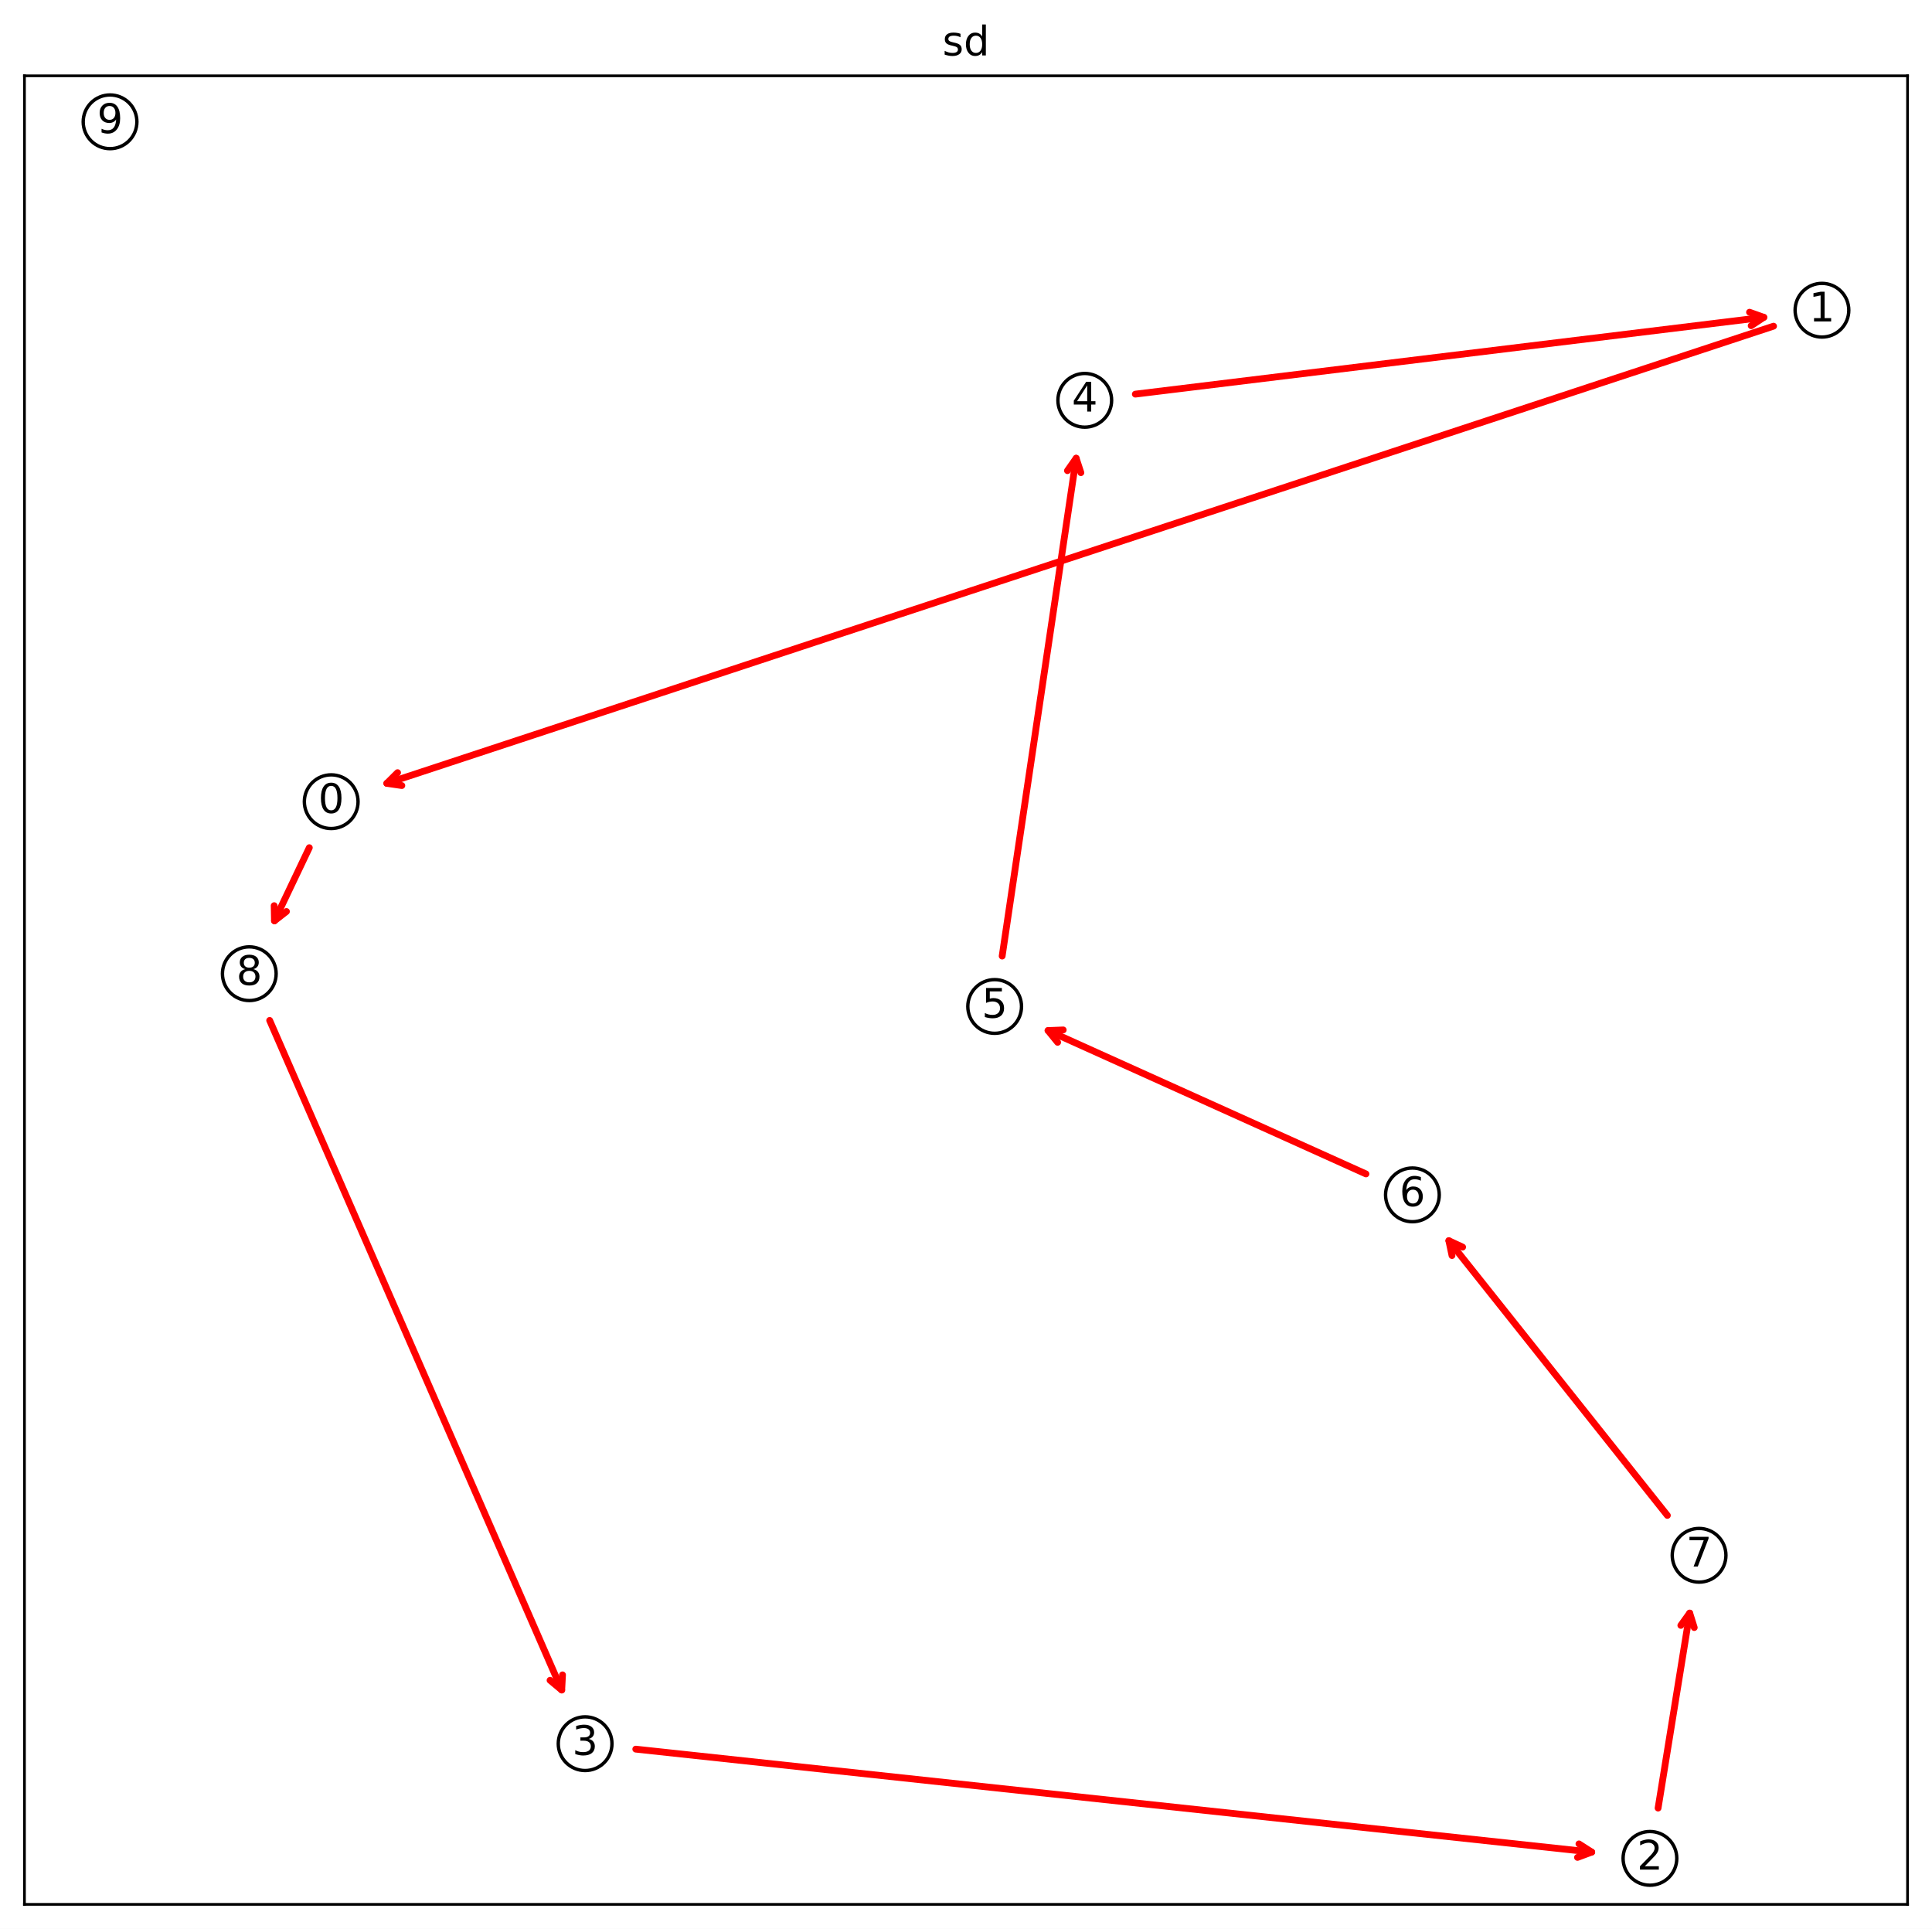
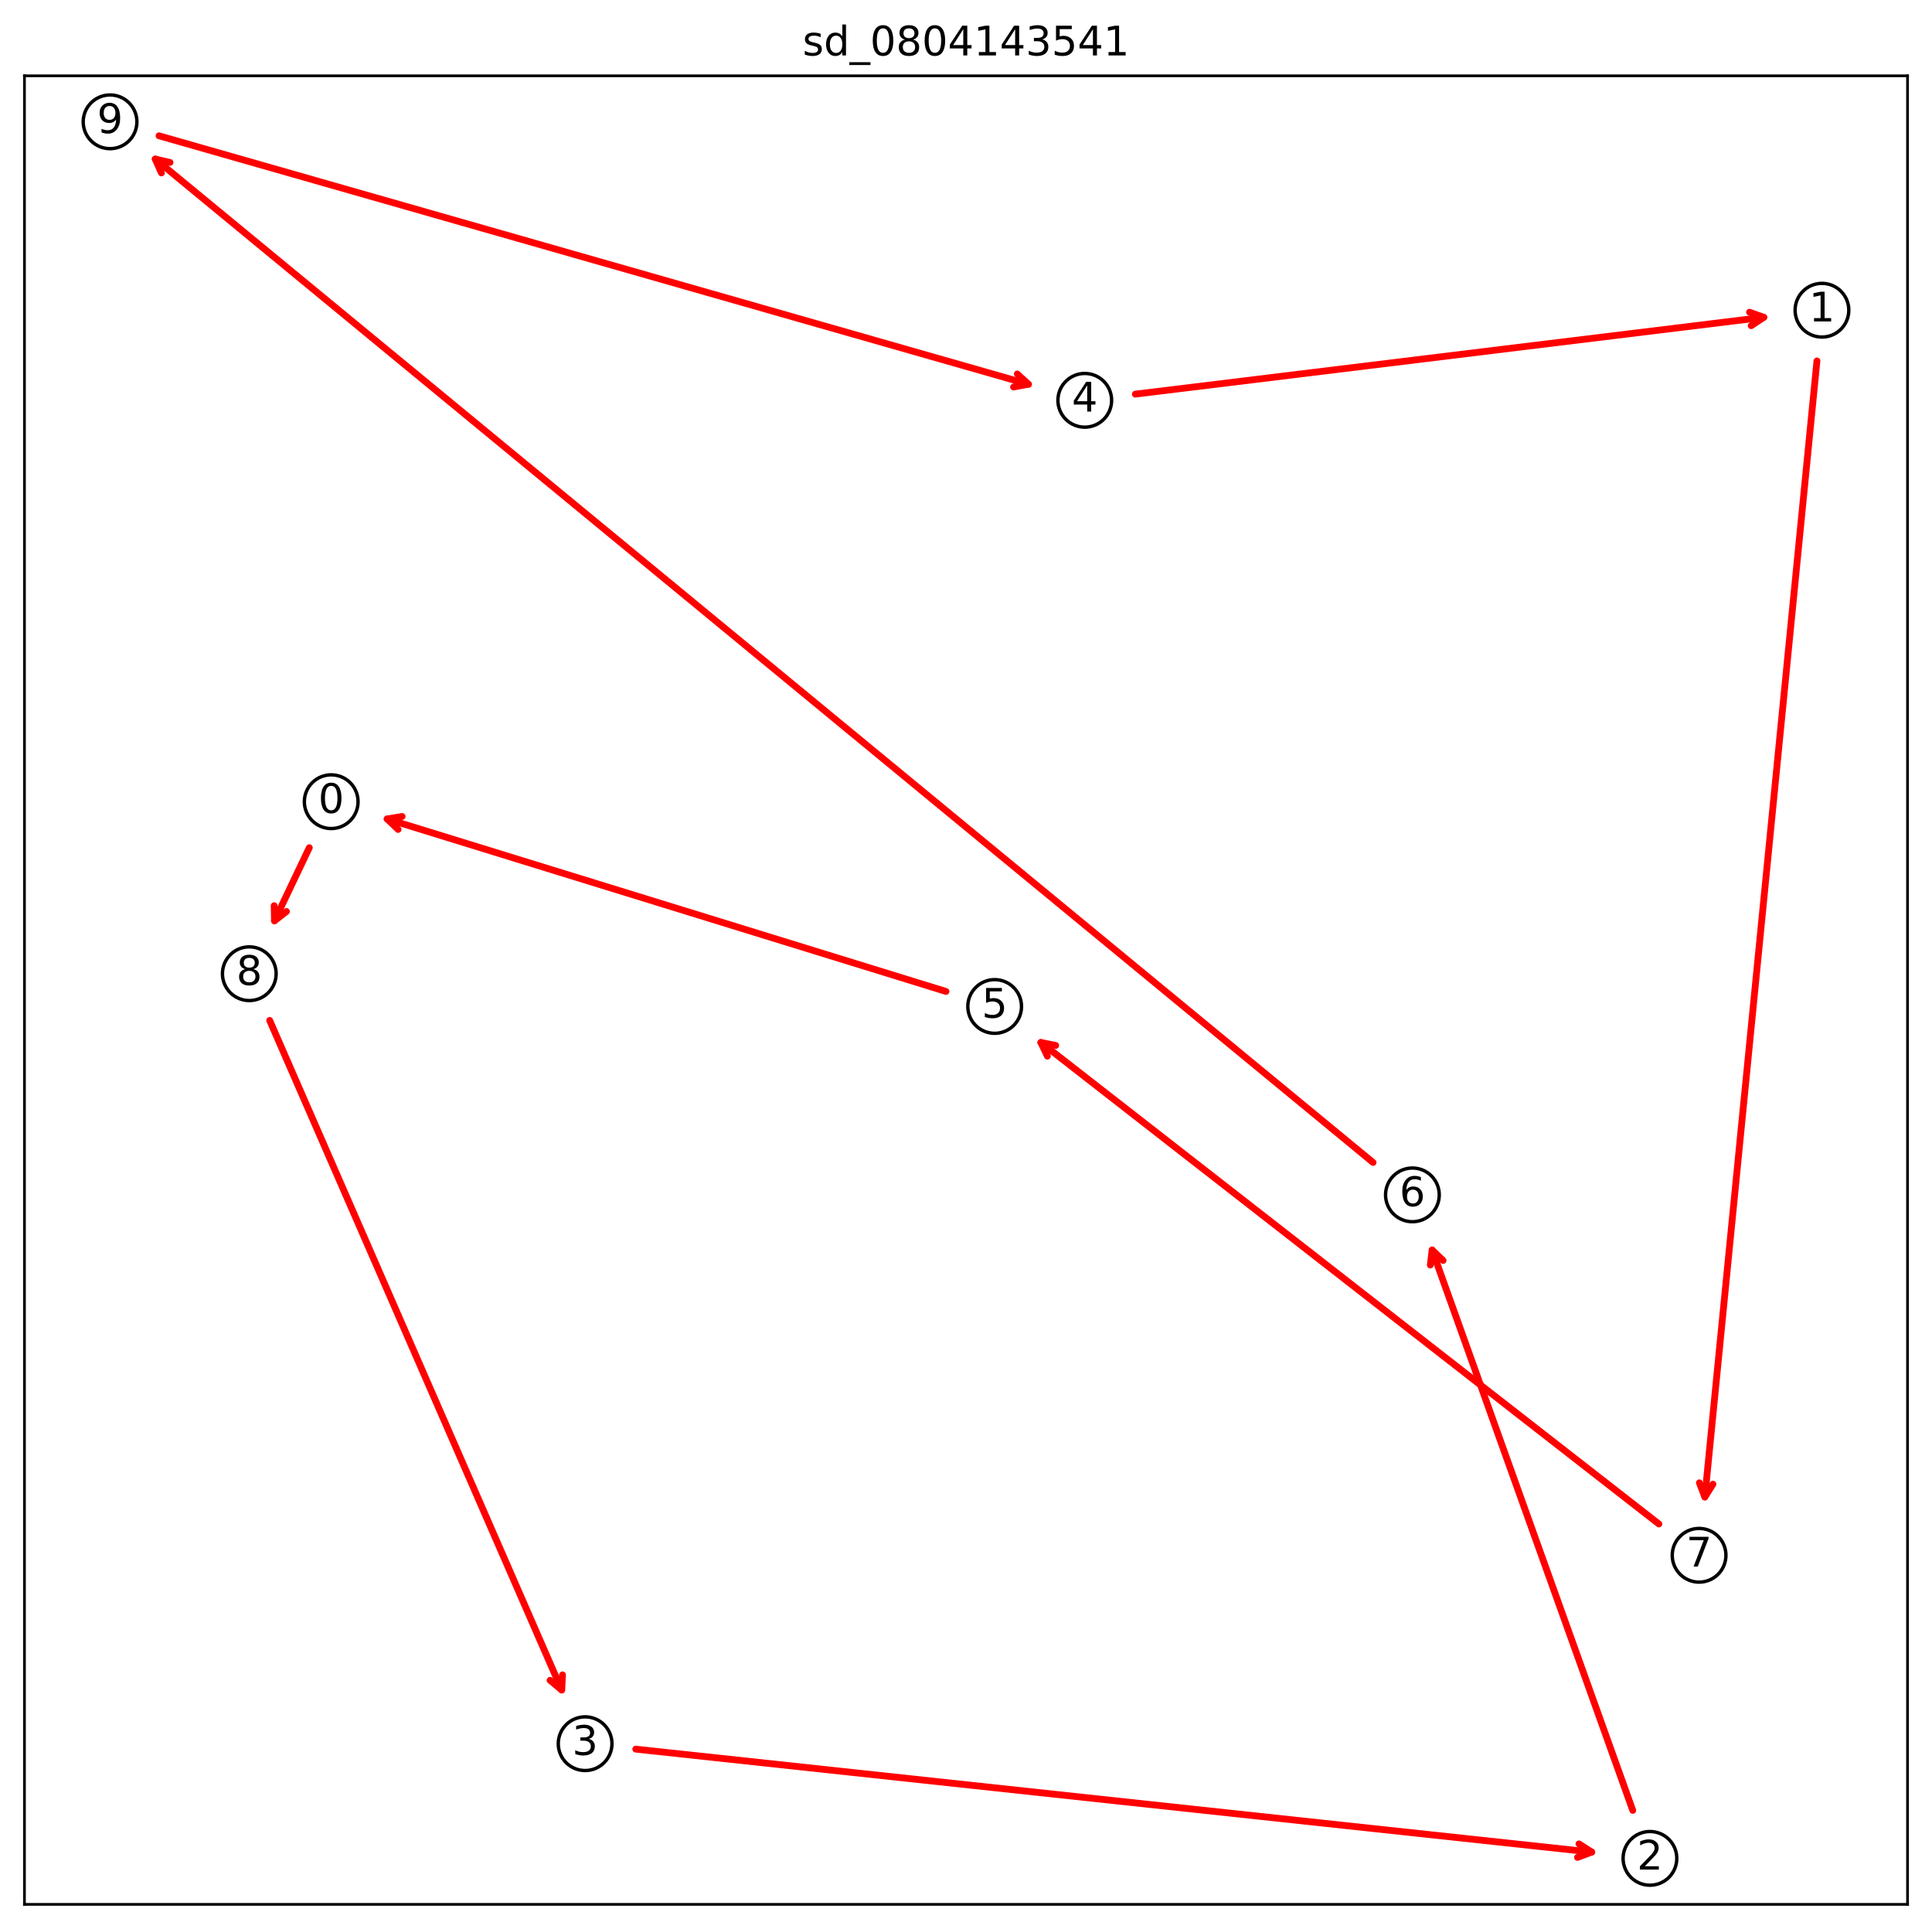
<svg xmlns="http://www.w3.org/2000/svg" xmlns:xlink="http://www.w3.org/1999/xlink" width="568.8pt" height="567.838pt" viewBox="0 0 568.8 567.838" version="1.1">
  <defs>
    <style type="text/css">*{stroke-linejoin: round; stroke-linecap: butt}</style>
  </defs>
  <g id="figure_1">
    <g id="patch_1">
      <path d="M 0 567.838  L 568.8 567.838  L 568.8 0  L 0 0  z " style="fill: #ffffff" />
    </g>
    <g id="axes_1">
      <g id="patch_2">
        <path d="M 7.2 560.638  L 561.6 560.638  L 561.6 22.318  L 7.2 22.318  z " style="fill: #ffffff" />
      </g>
      <g id="matplotlib.axis_1" />
      <g id="matplotlib.axis_2" />
      <g id="patch_3">
        <path d="M 91.062 249.555  Q 85.453 261.333 80.806 271.093  " style="fill: none; stroke: #ff0000; stroke-width: 2; stroke-linecap: round" />
        <path d="M 84.331 268.341  L 80.806 271.093  L 80.72 266.622  " style="fill: none; stroke: #ff0000; stroke-width: 2; stroke-linecap: round" />
      </g>
      <g id="patch_4">
        <path d="M 79.392 300.404  Q 122.831 399.996 165.376 497.538  " style="fill: none; stroke: #ff0000; stroke-width: 2; stroke-linecap: round" />
        <path d="M 165.61 493.072  L 165.376 497.538  L 161.944 494.671  " style="fill: none; stroke: #ff0000; stroke-width: 2; stroke-linecap: round" />
      </g>
      <g id="patch_5">
        <path d="M 187.176 514.94  Q 329.012 530.215 468.624 545.25  " style="fill: none; stroke: #ff0000; stroke-width: 2; stroke-linecap: round" />
        <path d="M 464.861 542.833  L 468.624 545.25  L 464.433 546.81  " style="fill: none; stroke: #ff0000; stroke-width: 2; stroke-linecap: round" />
      </g>
      <g id="patch_6">
-         <path d="M 488.16 532.291  Q 492.993 502.482 497.469 474.881  " style="fill: none; stroke: #ff0000; stroke-width: 2; stroke-linecap: round" />
-         <path d="M 494.855 478.509  L 497.469 474.881  L 498.803 479.149  " style="fill: none; stroke: #ff0000; stroke-width: 2; stroke-linecap: round" />
+         <path d="M 480.702 532.971  Q 450.792 449.428 421.635 367.991  " style="fill: none; stroke: #ff0000; stroke-width: 2; stroke-linecap: round" />
+         <path d="M 421.1 372.431  L 421.635 367.991  L 424.866 371.083  " style="fill: none; stroke: #ff0000; stroke-width: 2; stroke-linecap: round" />
      </g>
      <g id="patch_7">
-         <path d="M 490.891 446.132  Q 458.028 404.819 426.557 365.256  " style="fill: none; stroke: #ff0000; stroke-width: 2; stroke-linecap: round" />
-         <path d="M 427.482 369.632  L 426.557 365.256  L 430.613 367.142  " style="fill: none; stroke: #ff0000; stroke-width: 2; stroke-linecap: round" />
+         <path d="M 404.25 342.228  Q 224.114 193.814 45.704 46.822  " style="fill: none; stroke: #ff0000; stroke-width: 2; stroke-linecap: round" />
+         <path d="M 47.519 50.909  L 45.704 46.822  L 50.062 47.822  " style="fill: none; stroke: #ff0000; stroke-width: 2; stroke-linecap: round" />
      </g>
      <g id="patch_8">
-         <path d="M 402.153 345.599  Q 354.334 324.033 308.553 303.387  " style="fill: none; stroke: #ff0000; stroke-width: 2; stroke-linecap: round" />
-         <path d="M 311.377 306.855  L 308.553 303.387  L 313.021 303.208  " style="fill: none; stroke: #ff0000; stroke-width: 2; stroke-linecap: round" />
+         <path d="M 46.819 39.981  Q 175.88 76.855 302.79 113.115  " style="fill: none; stroke: #ff0000; stroke-width: 2; stroke-linecap: round" />
+         <path d="M 299.493 110.093  L 302.79 113.115  L 298.394 113.939  " style="fill: none; stroke: #ff0000; stroke-width: 2; stroke-linecap: round" />
      </g>
      <g id="patch_9">
-         <path d="M 295.046 281.464  Q 306.103 207.076 316.832 134.9  " style="fill: none; stroke: #ff0000; stroke-width: 2; stroke-linecap: round" />
-         <path d="M 314.266 138.562  L 316.832 134.9  L 318.222 139.151  " style="fill: none; stroke: #ff0000; stroke-width: 2; stroke-linecap: round" />
-       </g>
-       <g id="patch_10">
        <path d="M 334.252 116.032  Q 427.882 104.588 519.291 93.416  " style="fill: none; stroke: #ff0000; stroke-width: 2; stroke-linecap: round" />
        <path d="M 515.078 91.916  L 519.291 93.416  L 515.564 95.887  " style="fill: none; stroke: #ff0000; stroke-width: 2; stroke-linecap: round" />
      </g>
+       <g id="patch_10">
+         <path d="M 534.927 106.25  Q 518.314 274.596 501.921 440.716  " style="fill: none; stroke: #ff0000; stroke-width: 2; stroke-linecap: round" />
+         <path d="M 504.304 436.932  L 501.921 440.716  L 500.323 436.539  " style="fill: none; stroke: #ff0000; stroke-width: 2; stroke-linecap: round" />
+       </g>
      <g id="patch_11">
-         <path d="M 522.152 96.022  Q 316.954 163.67 113.879 230.618  " style="fill: none; stroke: #ff0000; stroke-width: 2; stroke-linecap: round" />
-         <path d="M 118.304 231.265  L 113.879 230.618  L 117.052 227.466  " style="fill: none; stroke: #ff0000; stroke-width: 2; stroke-linecap: round" />
+         <path d="M 488.396 448.653  Q 396.534 377.086 306.435 306.893  " style="fill: none; stroke: #ff0000; stroke-width: 2; stroke-linecap: round" />
+         <path d="M 308.362 310.929  L 306.435 306.893  L 310.82 307.773  " style="fill: none; stroke: #ff0000; stroke-width: 2; stroke-linecap: round" />
      </g>
      <g id="patch_12">
+         <path d="M 278.507 291.877  Q 195.174 266.157 113.978 241.097  " style="fill: none; stroke: #ff0000; stroke-width: 2; stroke-linecap: round" />
+         <path d="M 117.21 244.187  L 113.978 241.097  L 118.39 240.365  " style="fill: none; stroke: #ff0000; stroke-width: 2; stroke-linecap: round" />
+       </g>
+       <g id="patch_13">
        <path d="M 7.2 560.638  L 7.2 22.318  " style="fill: none; stroke: #000000; stroke-width: 0.8; stroke-linejoin: miter; stroke-linecap: square" />
      </g>
-       <g id="patch_13">
+       <g id="patch_14">
        <path d="M 561.6 560.638  L 561.6 22.318  " style="fill: none; stroke: #000000; stroke-width: 0.8; stroke-linejoin: miter; stroke-linecap: square" />
      </g>
-       <g id="patch_14">
+       <g id="patch_15">
        <path d="M 7.2 560.638  L 561.6 560.638  " style="fill: none; stroke: #000000; stroke-width: 0.8; stroke-linejoin: miter; stroke-linecap: square" />
      </g>
-       <g id="patch_15">
+       <g id="patch_16">
        <path d="M 7.2 22.318  L 561.6 22.318  " style="fill: none; stroke: #000000; stroke-width: 0.8; stroke-linejoin: miter; stroke-linecap: square" />
      </g>
      <g id="PathCollection_1">
        <defs>
-           <path id="m304e640a51" d="M 0 7.906  C 2.097 7.906 4.108 7.073 5.59 5.59  C 7.073 4.108 7.906 2.097 7.906 0  C 7.906 -2.097 7.073 -4.108 5.59 -5.59  C 4.108 -7.073 2.097 -7.906 0 -7.906  C -2.097 -7.906 -4.108 -7.073 -5.59 -5.59  C -7.073 -4.108 -7.906 -2.097 -7.906 0  C -7.906 2.097 -7.073 4.108 -5.59 5.59  C -4.108 7.073 -2.097 7.906 0 7.906  z " style="stroke: #000000" />
+           <path id="m71ae7d19ce" d="M 0 7.906  C 2.097 7.906 4.108 7.073 5.59 5.59  C 7.073 4.108 7.906 2.097 7.906 0  C 7.906 -2.097 7.073 -4.108 5.59 -5.59  C 4.108 -7.073 2.097 -7.906 0 -7.906  C -2.097 -7.906 -4.108 -7.073 -5.59 -5.59  C -7.073 -4.108 -7.906 -2.097 -7.906 0  C -7.906 2.097 -7.073 4.108 -5.59 5.59  C -4.108 7.073 -2.097 7.906 0 7.906  z " style="stroke: #000000" />
        </defs>
-         <g clip-path="url(#p62810bb80d)">
-           <use xlink:href="#m304e640a51" x="97.51" y="236.014" style="fill: #ffffff; stroke: #000000" />
-           <use xlink:href="#m304e640a51" x="536.4" y="91.325" style="fill: #ffffff; stroke: #000000" />
-           <use xlink:href="#m304e640a51" x="485.759" y="547.095" style="fill: #ffffff; stroke: #000000" />
-           <use xlink:href="#m304e640a51" x="172.266" y="513.335" style="fill: #ffffff; stroke: #000000" />
-           <use xlink:href="#m304e640a51" x="319.367" y="117.851" style="fill: #ffffff; stroke: #000000" />
-           <use xlink:href="#m304e640a51" x="292.84" y="296.301" style="fill: #ffffff; stroke: #000000" />
-           <use xlink:href="#m304e640a51" x="415.826" y="351.765" style="fill: #ffffff; stroke: #000000" />
-           <use xlink:href="#m304e640a51" x="500.228" y="457.87" style="fill: #ffffff; stroke: #000000" />
-           <use xlink:href="#m304e640a51" x="73.395" y="286.655" style="fill: #ffffff; stroke: #000000" />
-           <use xlink:href="#m304e640a51" x="32.4" y="35.861" style="fill: #ffffff; stroke: #000000" />
+         <g clip-path="url(#p71ece2dcf4)">
+           <use xlink:href="#m71ae7d19ce" x="97.51" y="236.014" style="fill: #ffffff; stroke: #000000" />
+           <use xlink:href="#m71ae7d19ce" x="536.4" y="91.325" style="fill: #ffffff; stroke: #000000" />
+           <use xlink:href="#m71ae7d19ce" x="485.759" y="547.095" style="fill: #ffffff; stroke: #000000" />
+           <use xlink:href="#m71ae7d19ce" x="172.266" y="513.335" style="fill: #ffffff; stroke: #000000" />
+           <use xlink:href="#m71ae7d19ce" x="319.367" y="117.851" style="fill: #ffffff; stroke: #000000" />
+           <use xlink:href="#m71ae7d19ce" x="292.84" y="296.301" style="fill: #ffffff; stroke: #000000" />
+           <use xlink:href="#m71ae7d19ce" x="415.826" y="351.765" style="fill: #ffffff; stroke: #000000" />
+           <use xlink:href="#m71ae7d19ce" x="500.228" y="457.87" style="fill: #ffffff; stroke: #000000" />
+           <use xlink:href="#m71ae7d19ce" x="73.395" y="286.655" style="fill: #ffffff; stroke: #000000" />
+           <use xlink:href="#m71ae7d19ce" x="32.4" y="35.861" style="fill: #ffffff; stroke: #000000" />
        </g>
      </g>
      <g id="text_1">
-         <g transform="translate(277.4653 16.31812) scale(0.12 -0.12)">
+         <g transform="translate(236.2903 16.31812) scale(0.12 -0.12)">
          <defs>
            <path id="DejaVuSans-73" d="M 2834 3397  L 2834 2853  Q 2591 2978 2328 3040  Q 2066 3103 1784 3103  Q 1356 3103 1142 2972  Q 928 2841 928 2578  Q 928 2378 1081 2264  Q 1234 2150 1697 2047  L 1894 2003  Q 2506 1872 2764 1633  Q 3022 1394 3022 966  Q 3022 478 2636 193  Q 2250 -91 1575 -91  Q 1294 -91 989 -36  Q 684 19 347 128  L 347 722  Q 666 556 975 473  Q 1284 391 1588 391  Q 1994 391 2212 530  Q 2431 669 2431 922  Q 2431 1156 2273 1281  Q 2116 1406 1581 1522  L 1381 1569  Q 847 1681 609 1914  Q 372 2147 372 2553  Q 372 3047 722 3315  Q 1072 3584 1716 3584  Q 2034 3584 2315 3537  Q 2597 3491 2834 3397  z " transform="scale(0.015625)" />
            <path id="DejaVuSans-64" d="M 2906 2969  L 2906 4863  L 3481 4863  L 3481 0  L 2906 0  L 2906 525  Q 2725 213 2448 61  Q 2172 -91 1784 -91  Q 1150 -91 751 415  Q 353 922 353 1747  Q 353 2572 751 3078  Q 1150 3584 1784 3584  Q 2172 3584 2448 3432  Q 2725 3281 2906 2969  z M 947 1747  Q 947 1113 1208 752  Q 1469 391 1925 391  Q 2381 391 2643 752  Q 2906 1113 2906 1747  Q 2906 2381 2643 2742  Q 2381 3103 1925 3103  Q 1469 3103 1208 2742  Q 947 2381 947 1747  z " transform="scale(0.015625)" />
+             <path id="DejaVuSans-5f" d="M 3263 -1063  L 3263 -1509  L -63 -1509  L -63 -1063  L 3263 -1063  z " transform="scale(0.015625)" />
+             <path id="DejaVuSans-30" d="M 2034 4250  Q 1547 4250 1301 3770  Q 1056 3291 1056 2328  Q 1056 1369 1301 889  Q 1547 409 2034 409  Q 2525 409 2770 889  Q 3016 1369 3016 2328  Q 3016 3291 2770 3770  Q 2525 4250 2034 4250  z M 2034 4750  Q 2819 4750 3233 4129  Q 3647 3509 3647 2328  Q 3647 1150 3233 529  Q 2819 -91 2034 -91  Q 1250 -91 836 529  Q 422 1150 422 2328  Q 422 3509 836 4129  Q 1250 4750 2034 4750  z " transform="scale(0.015625)" />
+             <path id="DejaVuSans-38" d="M 2034 2216  Q 1584 2216 1326 1975  Q 1069 1734 1069 1313  Q 1069 891 1326 650  Q 1584 409 2034 409  Q 2484 409 2743 651  Q 3003 894 3003 1313  Q 3003 1734 2745 1975  Q 2488 2216 2034 2216  z M 1403 2484  Q 997 2584 770 2862  Q 544 3141 544 3541  Q 544 4100 942 4425  Q 1341 4750 2034 4750  Q 2731 4750 3128 4425  Q 3525 4100 3525 3541  Q 3525 3141 3298 2862  Q 3072 2584 2669 2484  Q 3125 2378 3379 2068  Q 3634 1759 3634 1313  Q 3634 634 3220 271  Q 2806 -91 2034 -91  Q 1263 -91 848 271  Q 434 634 434 1313  Q 434 1759 690 2068  Q 947 2378 1403 2484  z M 1172 3481  Q 1172 3119 1398 2916  Q 1625 2713 2034 2713  Q 2441 2713 2670 2916  Q 2900 3119 2900 3481  Q 2900 3844 2670 4047  Q 2441 4250 2034 4250  Q 1625 4250 1398 4047  Q 1172 3844 1172 3481  z " transform="scale(0.015625)" />
+             <path id="DejaVuSans-34" d="M 2419 4116  L 825 1625  L 2419 1625  L 2419 4116  z M 2253 4666  L 3047 4666  L 3047 1625  L 3713 1625  L 3713 1100  L 3047 1100  L 3047 0  L 2419 0  L 2419 1100  L 313 1100  L 313 1709  L 2253 4666  z " transform="scale(0.015625)" />
+             <path id="DejaVuSans-31" d="M 794 531  L 1825 531  L 1825 4091  L 703 3866  L 703 4441  L 1819 4666  L 2450 4666  L 2450 531  L 3481 531  L 3481 0  L 794 0  L 794 531  z " transform="scale(0.015625)" />
+             <path id="DejaVuSans-33" d="M 2597 2516  Q 3050 2419 3304 2112  Q 3559 1806 3559 1356  Q 3559 666 3084 287  Q 2609 -91 1734 -91  Q 1441 -91 1130 -33  Q 819 25 488 141  L 488 750  Q 750 597 1062 519  Q 1375 441 1716 441  Q 2309 441 2620 675  Q 2931 909 2931 1356  Q 2931 1769 2642 2001  Q 2353 2234 1838 2234  L 1294 2234  L 1294 2753  L 1863 2753  Q 2328 2753 2575 2939  Q 2822 3125 2822 3475  Q 2822 3834 2567 4026  Q 2313 4219 1838 4219  Q 1578 4219 1281 4162  Q 984 4106 628 3988  L 628 4550  Q 988 4650 1302 4700  Q 1616 4750 1894 4750  Q 2613 4750 3031 4423  Q 3450 4097 3450 3541  Q 3450 3153 3228 2886  Q 3006 2619 2597 2516  z " transform="scale(0.015625)" />
+             <path id="DejaVuSans-35" d="M 691 4666  L 3169 4666  L 3169 4134  L 1269 4134  L 1269 2991  Q 1406 3038 1543 3061  Q 1681 3084 1819 3084  Q 2600 3084 3056 2656  Q 3513 2228 3513 1497  Q 3513 744 3044 326  Q 2575 -91 1722 -91  Q 1428 -91 1123 -41  Q 819 9 494 109  L 494 744  Q 775 591 1075 516  Q 1375 441 1709 441  Q 2250 441 2565 725  Q 2881 1009 2881 1497  Q 2881 1984 2565 2268  Q 2250 2553 1709 2553  Q 1456 2553 1204 2497  Q 953 2441 691 2322  L 691 4666  z " transform="scale(0.015625)" />
          </defs>
          <use xlink:href="#DejaVuSans-73" />
          <use xlink:href="#DejaVuSans-64" transform="translate(52.09961 0)" />
+           <use xlink:href="#DejaVuSans-5f" transform="translate(115.5762 0)" />
+           <use xlink:href="#DejaVuSans-30" transform="translate(165.5762 0)" />
+           <use xlink:href="#DejaVuSans-38" transform="translate(229.1992 0)" />
+           <use xlink:href="#DejaVuSans-30" transform="translate(292.8223 0)" />
+           <use xlink:href="#DejaVuSans-34" transform="translate(356.4453 0)" />
+           <use xlink:href="#DejaVuSans-31" transform="translate(420.0684 0)" />
+           <use xlink:href="#DejaVuSans-34" transform="translate(483.6914 0)" />
+           <use xlink:href="#DejaVuSans-33" transform="translate(547.3145 0)" />
+           <use xlink:href="#DejaVuSans-35" transform="translate(610.9375 0)" />
+           <use xlink:href="#DejaVuSans-34" transform="translate(674.5605 0)" />
+           <use xlink:href="#DejaVuSans-31" transform="translate(738.1836 0)" />
        </g>
      </g>
      <g id="text_2">
        <g transform="translate(93.69255 239.3253) scale(0.12 -0.12)">
-           <defs>
-             <path id="DejaVuSans-30" d="M 2034 4250  Q 1547 4250 1301 3770  Q 1056 3291 1056 2328  Q 1056 1369 1301 889  Q 1547 409 2034 409  Q 2525 409 2770 889  Q 3016 1369 3016 2328  Q 3016 3291 2770 3770  Q 2525 4250 2034 4250  z M 2034 4750  Q 2819 4750 3233 4129  Q 3647 3509 3647 2328  Q 3647 1150 3233 529  Q 2819 -91 2034 -91  Q 1250 -91 836 529  Q 422 1150 422 2328  Q 422 3509 836 4129  Q 1250 4750 2034 4750  z " transform="scale(0.015625)" />
-           </defs>
          <use xlink:href="#DejaVuSans-30" />
        </g>
      </g>
      <g id="text_3">
        <g transform="translate(532.5825 94.63626) scale(0.12 -0.12)">
-           <defs>
-             <path id="DejaVuSans-31" d="M 794 531  L 1825 531  L 1825 4091  L 703 3866  L 703 4441  L 1819 4666  L 2450 4666  L 2450 531  L 3481 531  L 3481 0  L 794 0  L 794 531  z " transform="scale(0.015625)" />
-           </defs>
          <use xlink:href="#DejaVuSans-31" />
        </g>
      </g>
      <g id="text_4">
        <g transform="translate(481.9414 550.4066) scale(0.12 -0.12)">
          <defs>
            <path id="DejaVuSans-32" d="M 1228 531  L 3431 531  L 3431 0  L 469 0  L 469 531  Q 828 903 1448 1529  Q 2069 2156 2228 2338  Q 2531 2678 2651 2914  Q 2772 3150 2772 3378  Q 2772 3750 2511 3984  Q 2250 4219 1831 4219  Q 1534 4219 1204 4116  Q 875 4013 500 3803  L 500 4441  Q 881 4594 1212 4672  Q 1544 4750 1819 4750  Q 2544 4750 2975 4387  Q 3406 4025 3406 3419  Q 3406 3131 3298 2873  Q 3191 2616 2906 2266  Q 2828 2175 2409 1742  Q 1991 1309 1228 531  z " transform="scale(0.015625)" />
          </defs>
          <use xlink:href="#DejaVuSans-32" />
        </g>
      </g>
      <g id="text_5">
        <g transform="translate(168.4485 516.6458) scale(0.12 -0.12)">
-           <defs>
-             <path id="DejaVuSans-33" d="M 2597 2516  Q 3050 2419 3304 2112  Q 3559 1806 3559 1356  Q 3559 666 3084 287  Q 2609 -91 1734 -91  Q 1441 -91 1130 -33  Q 819 25 488 141  L 488 750  Q 750 597 1062 519  Q 1375 441 1716 441  Q 2309 441 2620 675  Q 2931 909 2931 1356  Q 2931 1769 2642 2001  Q 2353 2234 1838 2234  L 1294 2234  L 1294 2753  L 1863 2753  Q 2328 2753 2575 2939  Q 2822 3125 2822 3475  Q 2822 3834 2567 4026  Q 2313 4219 1838 4219  Q 1578 4219 1281 4162  Q 984 4106 628 3988  L 628 4550  Q 988 4650 1302 4700  Q 1616 4750 1894 4750  Q 2613 4750 3031 4423  Q 3450 4097 3450 3541  Q 3450 3153 3228 2886  Q 3006 2619 2597 2516  z " transform="scale(0.015625)" />
-           </defs>
          <use xlink:href="#DejaVuSans-33" />
        </g>
      </g>
      <g id="text_6">
        <g transform="translate(315.549 121.1626) scale(0.12 -0.12)">
-           <defs>
-             <path id="DejaVuSans-34" d="M 2419 4116  L 825 1625  L 2419 1625  L 2419 4116  z M 2253 4666  L 3047 4666  L 3047 1625  L 3713 1625  L 3713 1100  L 3047 1100  L 3047 0  L 2419 0  L 2419 1100  L 313 1100  L 313 1709  L 2253 4666  z " transform="scale(0.015625)" />
-           </defs>
          <use xlink:href="#DejaVuSans-34" />
        </g>
      </g>
      <g id="text_7">
        <g transform="translate(289.0227 299.6123) scale(0.12 -0.12)">
-           <defs>
-             <path id="DejaVuSans-35" d="M 691 4666  L 3169 4666  L 3169 4134  L 1269 4134  L 1269 2991  Q 1406 3038 1543 3061  Q 1681 3084 1819 3084  Q 2600 3084 3056 2656  Q 3513 2228 3513 1497  Q 3513 744 3044 326  Q 2575 -91 1722 -91  Q 1428 -91 1123 -41  Q 819 9 494 109  L 494 744  Q 775 591 1075 516  Q 1375 441 1709 441  Q 2250 441 2565 725  Q 2881 1009 2881 1497  Q 2881 1984 2565 2268  Q 2250 2553 1709 2553  Q 1456 2553 1204 2497  Q 953 2441 691 2322  L 691 4666  z " transform="scale(0.015625)" />
-           </defs>
          <use xlink:href="#DejaVuSans-35" />
        </g>
      </g>
      <g id="text_8">
        <g transform="translate(412.0083 355.0765) scale(0.12 -0.12)">
          <defs>
            <path id="DejaVuSans-36" d="M 2113 2584  Q 1688 2584 1439 2293  Q 1191 2003 1191 1497  Q 1191 994 1439 701  Q 1688 409 2113 409  Q 2538 409 2786 701  Q 3034 994 3034 1497  Q 3034 2003 2786 2293  Q 2538 2584 2113 2584  z M 3366 4563  L 3366 3988  Q 3128 4100 2886 4159  Q 2644 4219 2406 4219  Q 1781 4219 1451 3797  Q 1122 3375 1075 2522  Q 1259 2794 1537 2939  Q 1816 3084 2150 3084  Q 2853 3084 3261 2657  Q 3669 2231 3669 1497  Q 3669 778 3244 343  Q 2819 -91 2113 -91  Q 1303 -91 875 529  Q 447 1150 447 2328  Q 447 3434 972 4092  Q 1497 4750 2381 4750  Q 2619 4750 2861 4703  Q 3103 4656 3366 4563  z " transform="scale(0.015625)" />
          </defs>
          <use xlink:href="#DejaVuSans-36" />
        </g>
      </g>
      <g id="text_9">
        <g transform="translate(496.4103 461.1817) scale(0.12 -0.12)">
          <defs>
            <path id="DejaVuSans-37" d="M 525 4666  L 3525 4666  L 3525 4397  L 1831 0  L 1172 0  L 2766 4134  L 525 4134  L 525 4666  z " transform="scale(0.015625)" />
          </defs>
          <use xlink:href="#DejaVuSans-37" />
        </g>
      </g>
      <g id="text_10">
        <g transform="translate(69.57771 289.9664) scale(0.12 -0.12)">
-           <defs>
-             <path id="DejaVuSans-38" d="M 2034 2216  Q 1584 2216 1326 1975  Q 1069 1734 1069 1313  Q 1069 891 1326 650  Q 1584 409 2034 409  Q 2484 409 2743 651  Q 3003 894 3003 1313  Q 3003 1734 2745 1975  Q 2488 2216 2034 2216  z M 1403 2484  Q 997 2584 770 2862  Q 544 3141 544 3541  Q 544 4100 942 4425  Q 1341 4750 2034 4750  Q 2731 4750 3128 4425  Q 3525 4100 3525 3541  Q 3525 3141 3298 2862  Q 3072 2584 2669 2484  Q 3125 2378 3379 2068  Q 3634 1759 3634 1313  Q 3634 634 3220 271  Q 2806 -91 2034 -91  Q 1263 -91 848 271  Q 434 634 434 1313  Q 434 1759 690 2068  Q 947 2378 1403 2484  z M 1172 3481  Q 1172 3119 1398 2916  Q 1625 2713 2034 2713  Q 2441 2713 2670 2916  Q 2900 3119 2900 3481  Q 2900 3844 2670 4047  Q 2441 4250 2034 4250  Q 1625 4250 1398 4047  Q 1172 3844 1172 3481  z " transform="scale(0.015625)" />
-           </defs>
          <use xlink:href="#DejaVuSans-38" />
        </g>
      </g>
      <g id="text_11">
        <g transform="translate(28.5825 39.17215) scale(0.12 -0.12)">
          <defs>
            <path id="DejaVuSans-39" d="M 703 97  L 703 672  Q 941 559 1184 500  Q 1428 441 1663 441  Q 2288 441 2617 861  Q 2947 1281 2994 2138  Q 2813 1869 2534 1725  Q 2256 1581 1919 1581  Q 1219 1581 811 2004  Q 403 2428 403 3163  Q 403 3881 828 4315  Q 1253 4750 1959 4750  Q 2769 4750 3195 4129  Q 3622 3509 3622 2328  Q 3622 1225 3098 567  Q 2575 -91 1691 -91  Q 1453 -91 1209 -44  Q 966 3 703 97  z M 1959 2075  Q 2384 2075 2632 2365  Q 2881 2656 2881 3163  Q 2881 3666 2632 3958  Q 2384 4250 1959 4250  Q 1534 4250 1286 3958  Q 1038 3666 1038 3163  Q 1038 2656 1286 2365  Q 1534 2075 1959 2075  z " transform="scale(0.015625)" />
          </defs>
          <use xlink:href="#DejaVuSans-39" />
        </g>
      </g>
    </g>
  </g>
  <defs>
-     <clipPath id="p62810bb80d">
+     <clipPath id="p71ece2dcf4">
      <rect x="7.2" y="22.318" width="554.4" height="538.32" />
    </clipPath>
  </defs>
</svg>
